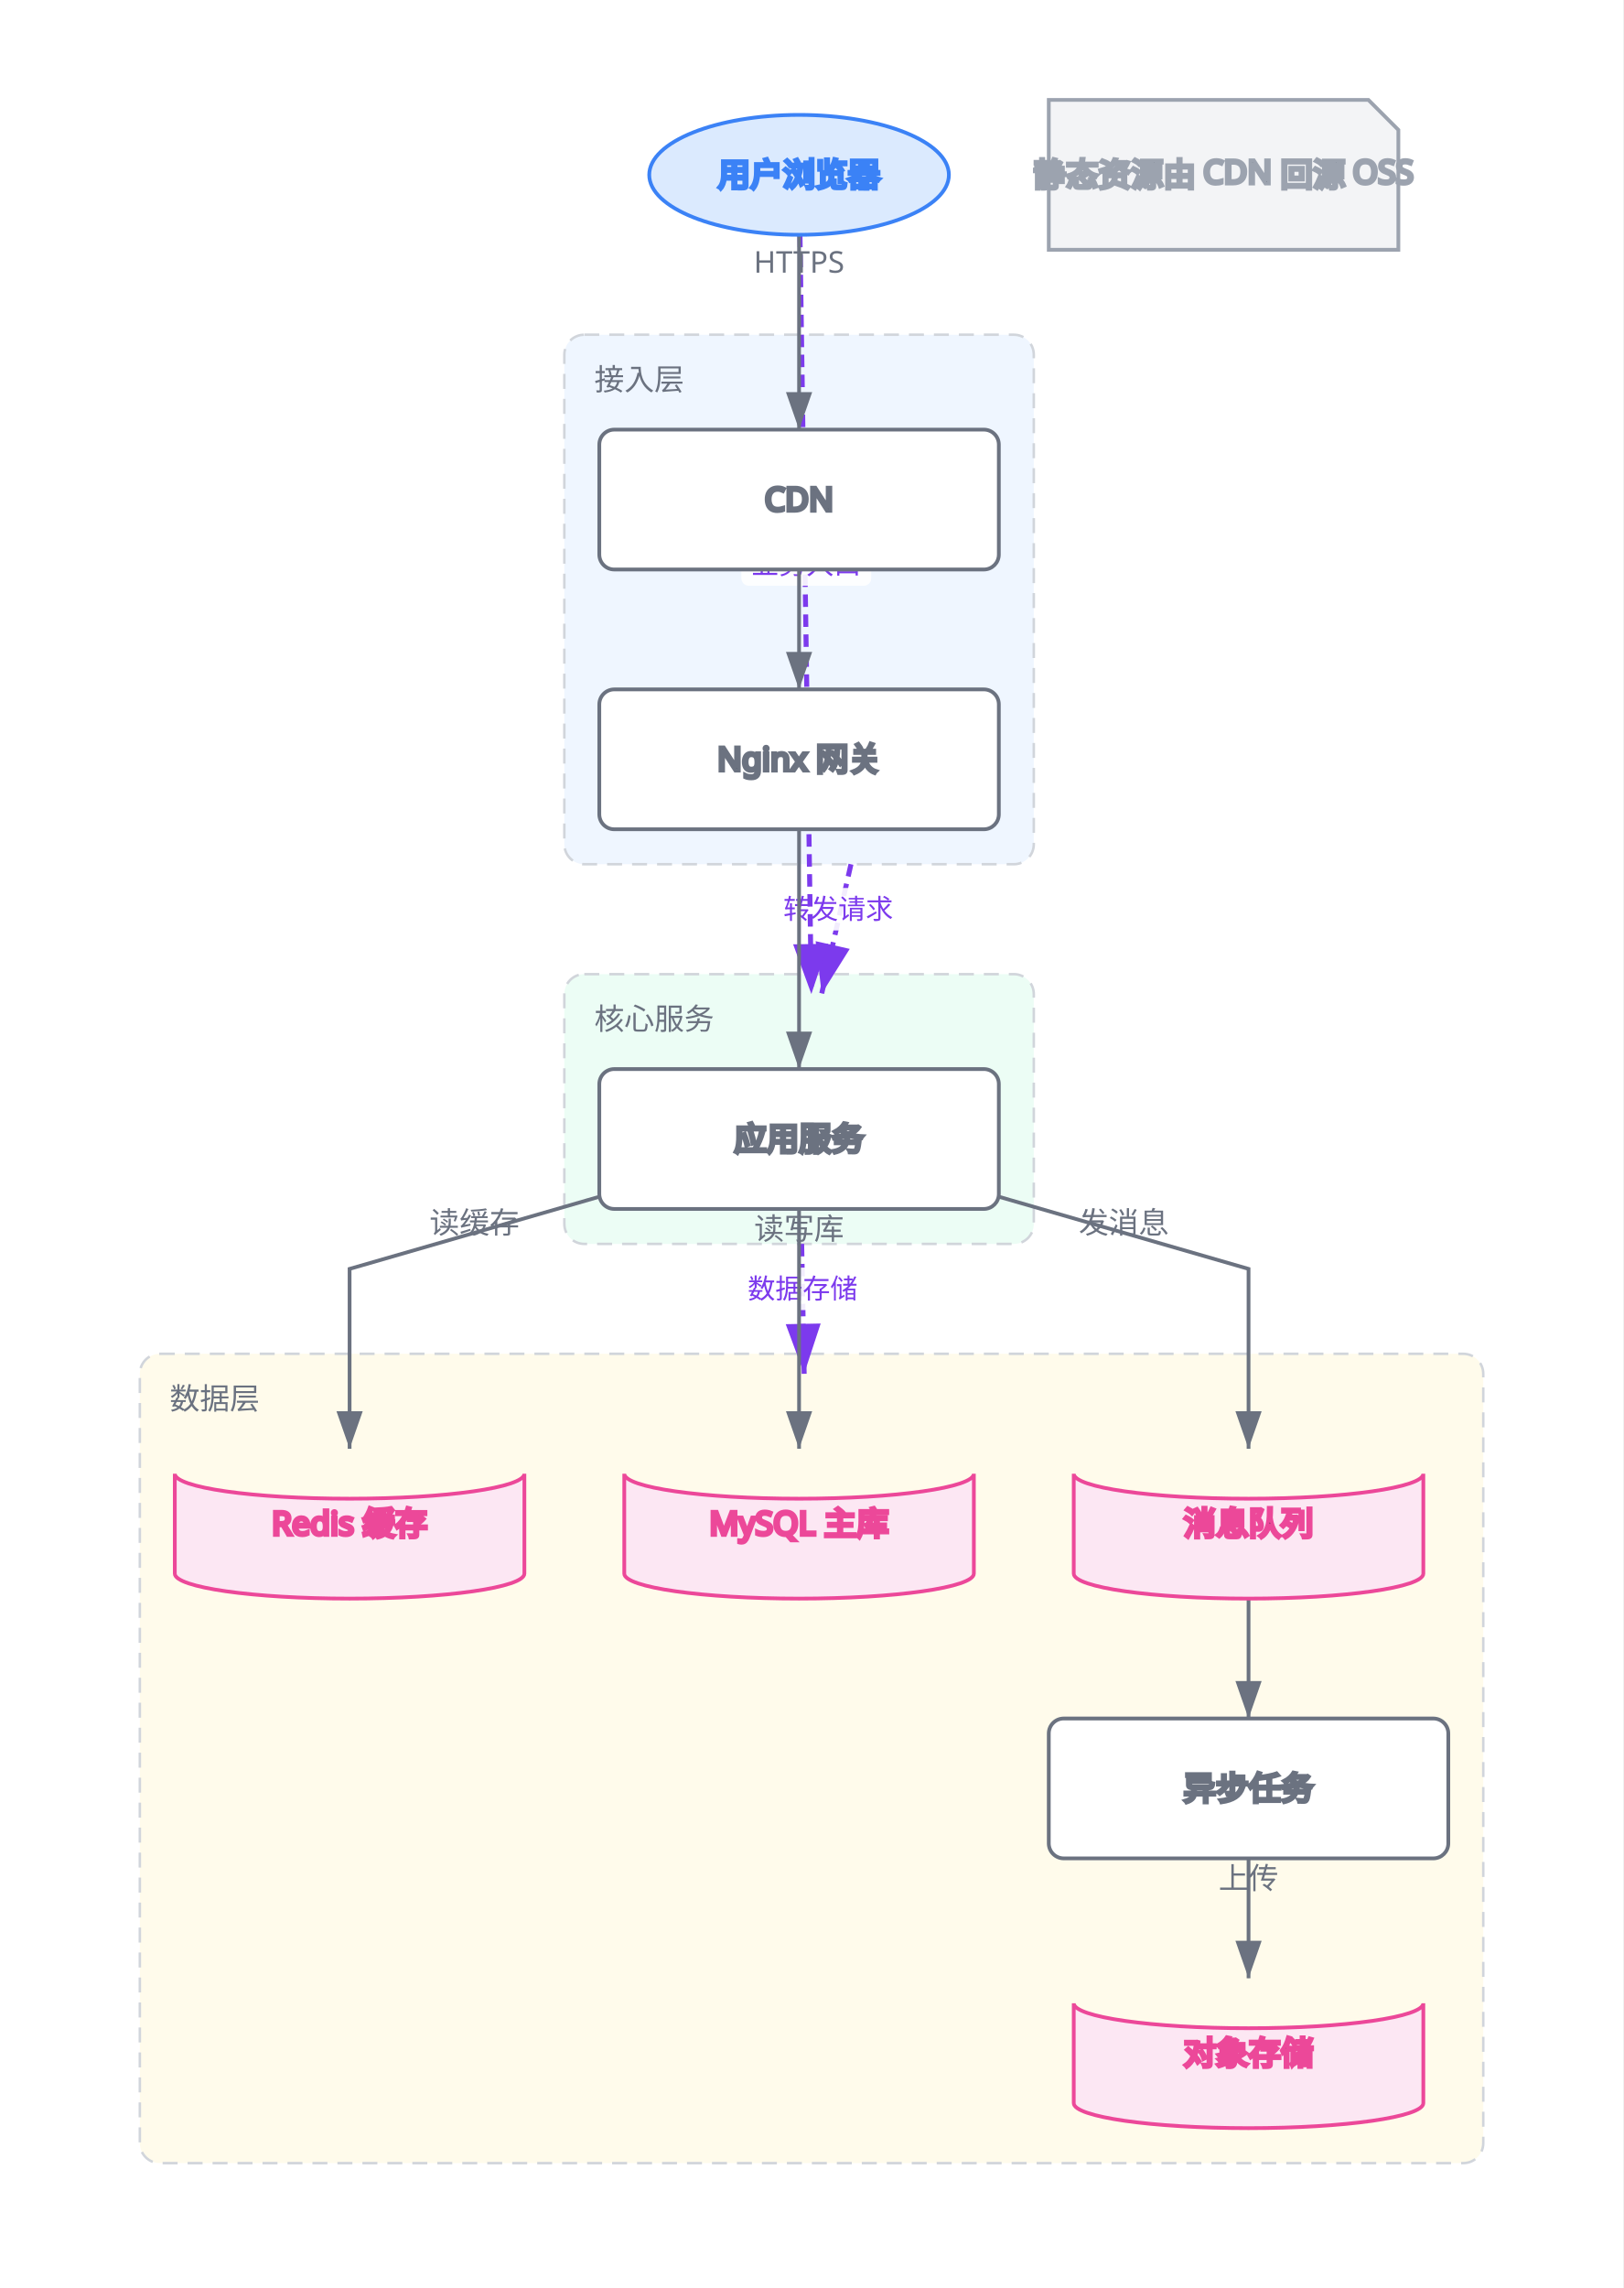
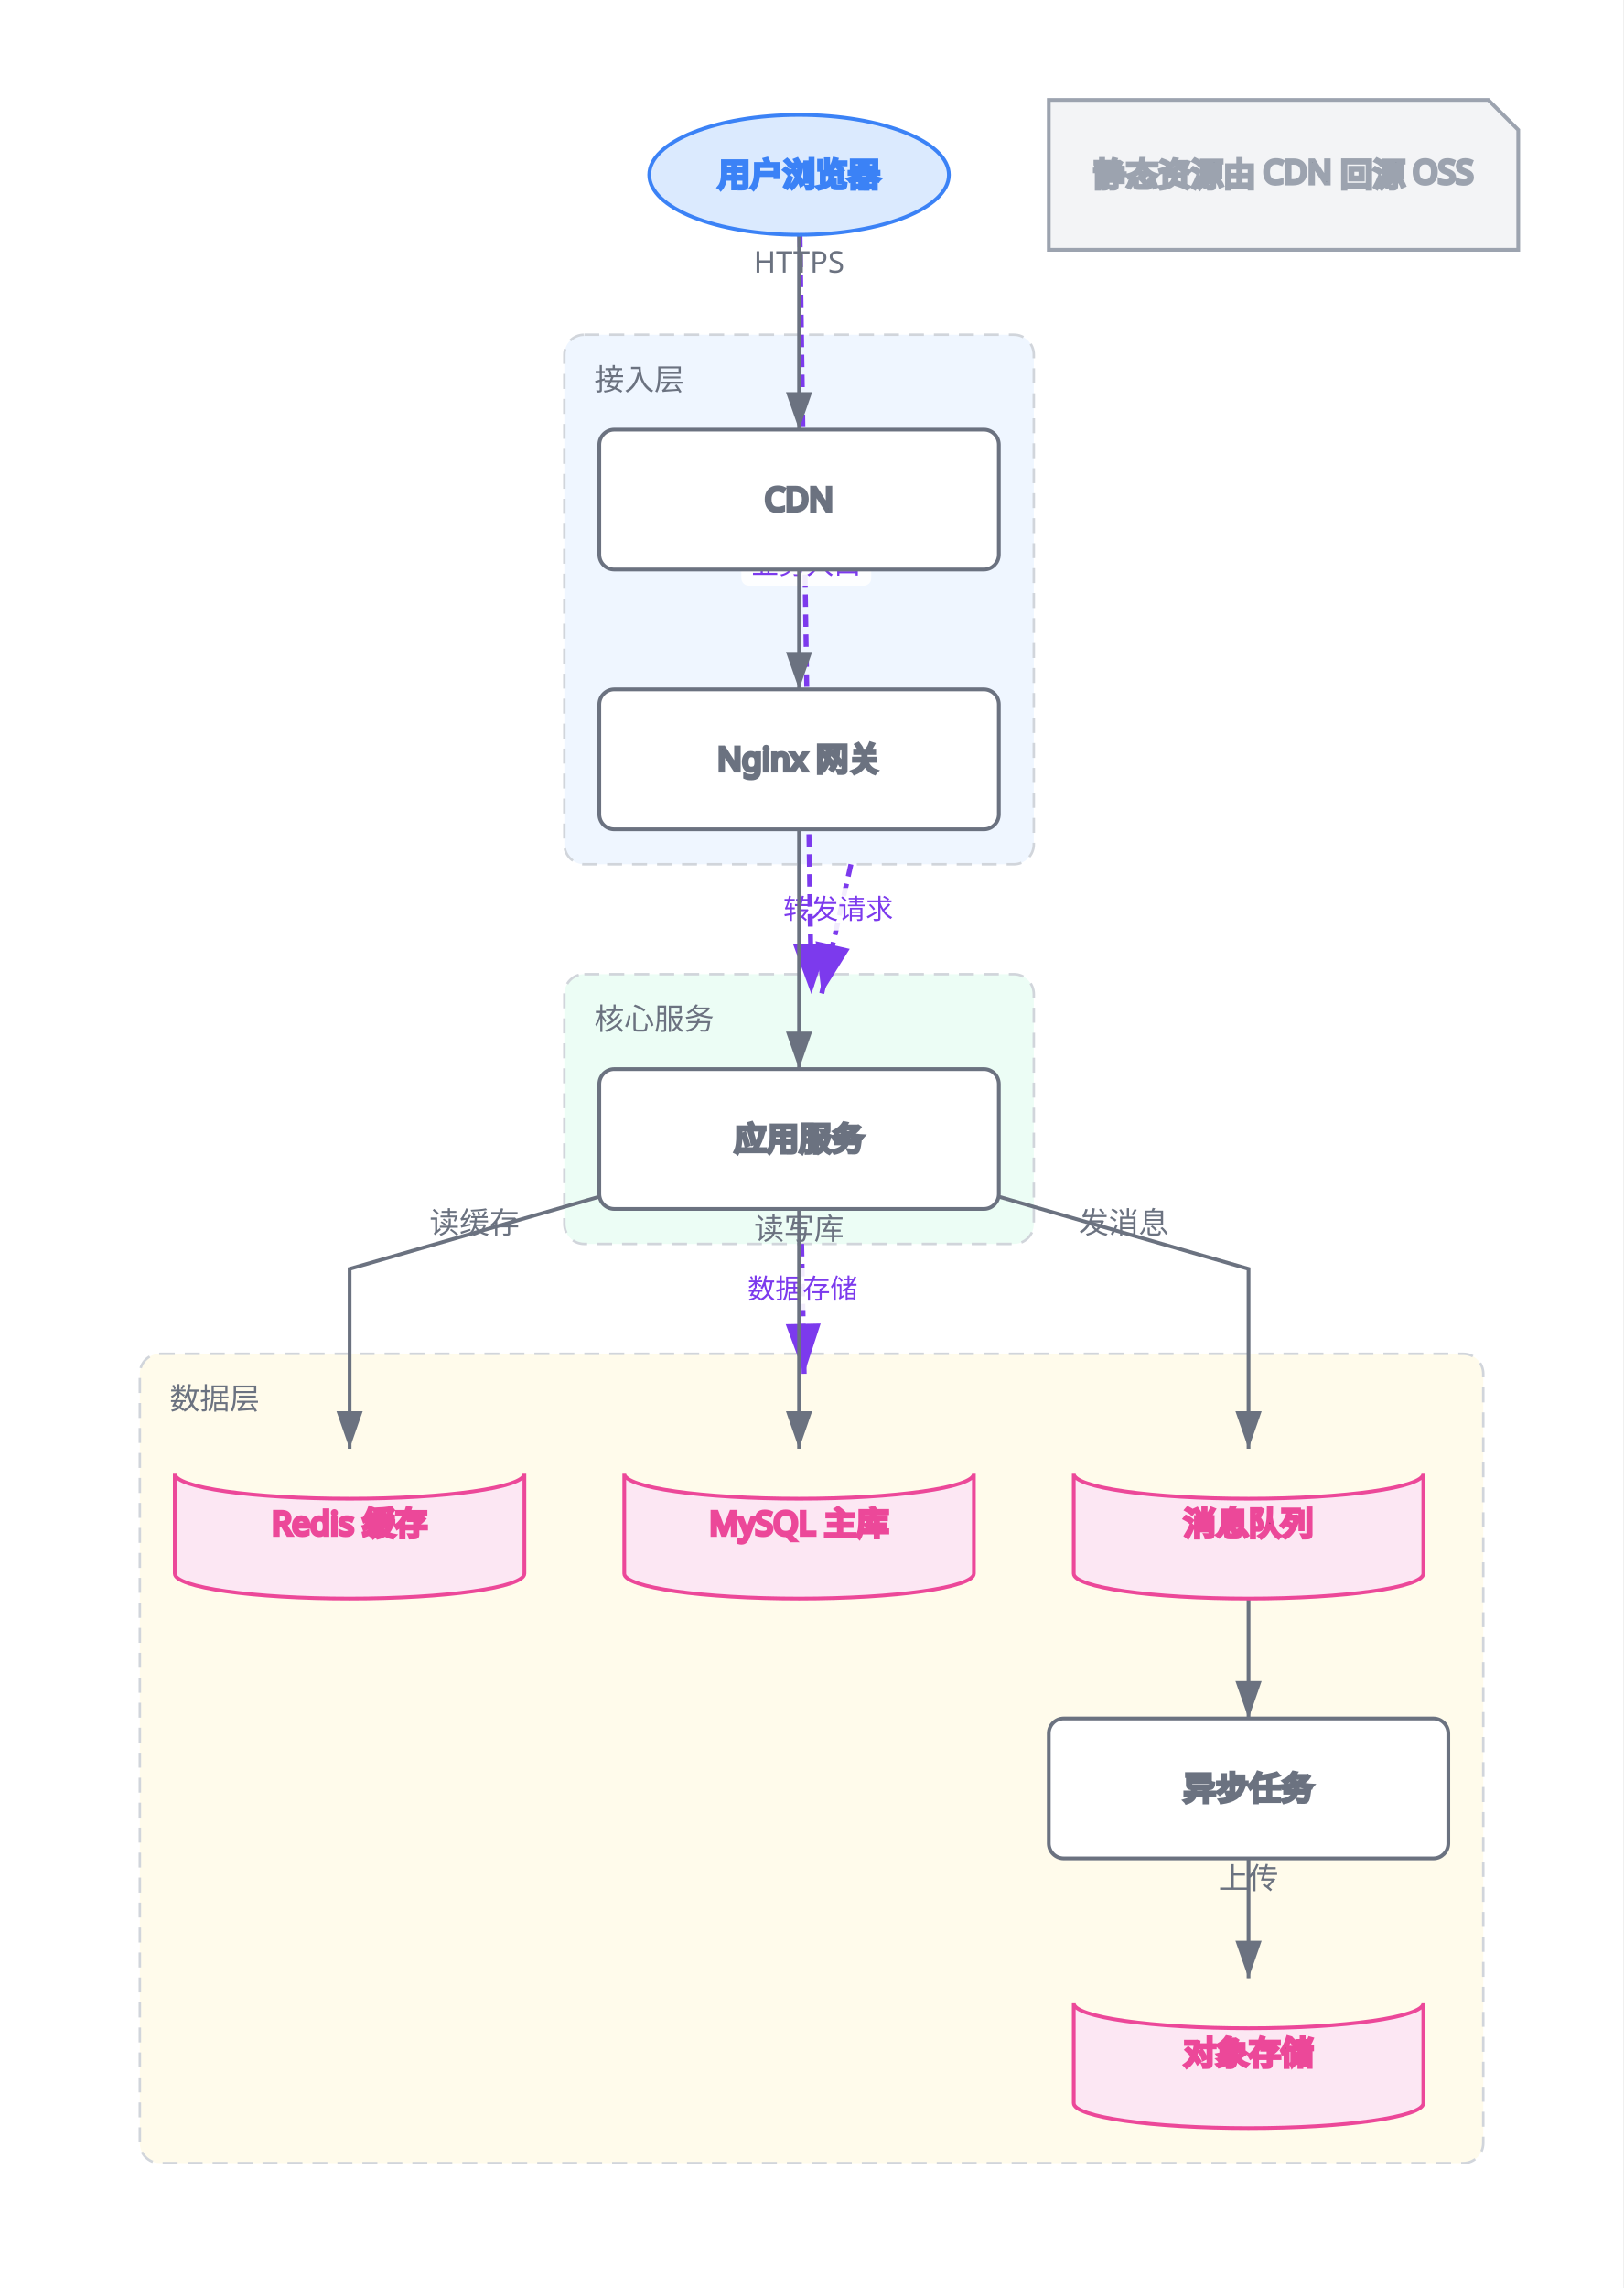
<svg xmlns="http://www.w3.org/2000/svg" width="650" height="916" viewBox="0 0 650 916">
  <defs>
    <marker id="arrowhead" markerWidth="10" markerHeight="7" refX="10" refY="3.5" orient="auto">
      <polygon points="0 0, 10 3.5, 0 7" fill="#6b7280" />
    </marker>
    <marker id="arrowhead-purple" markerWidth="10" markerHeight="7" refX="10" refY="3.5" orient="auto">
      <polygon points="0 0, 10 3.5, 0 7" fill="#7c3aed" />
    </marker>
  </defs>
  <rect x="0" y="0" width="650" height="916" fill="#ffffff" />
  <g class="lgdl-group">
    <rect x="226" y="134" width="188" height="212" rx="8" fill="#eff6ff" stroke="#d1d5db" stroke-dasharray="6 4" />
    <text x="238" y="152" font-family="'Segoe UI', 'PingFang SC', 'Microsoft YaHei', sans-serif" font-size="12" fill="#6b7280" text-anchor="start" dominant-baseline="middle">接入层</text>
  </g>
  <g class="lgdl-group">
    <rect x="226" y="390" width="188" height="108" rx="8" fill="#ecfdf5" stroke="#d1d5db" stroke-dasharray="6 4" />
    <text x="238" y="408" font-family="'Segoe UI', 'PingFang SC', 'Microsoft YaHei', sans-serif" font-size="12" fill="#6b7280" text-anchor="start" dominant-baseline="middle">核心服务</text>
  </g>
  <g class="lgdl-group">
    <rect x="56" y="542" width="538" height="324" rx="8" fill="#fffbeb" stroke="#d1d5db" stroke-dasharray="6 4" />
    <text x="68" y="560" font-family="'Segoe UI', 'PingFang SC', 'Microsoft YaHei', sans-serif" font-size="12" fill="#6b7280" text-anchor="start" dominant-baseline="middle">数据层</text>
  </g>
  <g class="lgdl-aggregate-edge">
    <line x1="340.784" y1="346" x2="329.049" y2="397.851" stroke="#7c3aed" stroke-width="2" stroke-dasharray="5 3" marker-end="url(#arrowhead-purple)" />
    <rect x="309.7" y="355.5" width="52" height="17" rx="3" fill="#ffffff" opacity="0.9" />
    <text x="335.686" y="364" font-family="'Segoe UI', 'PingFang SC', 'Microsoft YaHei', sans-serif" font-size="11" fill="#7c3aed" text-anchor="middle" dominant-baseline="middle">转发请求</text>
  </g>
  <g class="lgdl-aggregate-edge">
    <line x1="321.038" y1="498" x2="322.038" y2="549.999" stroke="#7c3aed" stroke-width="2" stroke-dasharray="5 3" marker-end="url(#arrowhead-purple)" />
    <rect x="295.5" y="507.5" width="52" height="17" rx="3" fill="#ffffff" opacity="0.9" />
    <text x="321.462" y="516" font-family="'Segoe UI', 'PingFang SC', 'Microsoft YaHei', sans-serif" font-size="11" fill="#7c3aed" text-anchor="middle" dominant-baseline="middle">数据存储</text>
  </g>
  <g class="lgdl-aggregate-edge">
    <line x1="320" y1="70" x2="324.925" y2="397.955" stroke="#7c3aed" stroke-width="2" stroke-dasharray="5 3" marker-end="url(#arrowhead-purple)" />
    <rect x="296.9" y="217.5" width="52" height="17" rx="3" fill="#ffffff" opacity="0.9" />
    <text x="322.888" y="226" font-family="'Segoe UI', 'PingFang SC', 'Microsoft YaHei', sans-serif" font-size="11" fill="#7c3aed" text-anchor="middle" dominant-baseline="middle">业务入口</text>
  </g>
  <g class="lgdl-edge">
    <path d="M 320,94 L 320,124 L 320,148 L 320,172" fill="none" stroke="#6b7280" stroke-width="1.5" marker-end="url(#arrowhead)" />
    <text x="320" y="105" font-family="'Segoe UI', 'PingFang SC', 'Microsoft YaHei', sans-serif" font-size="12" fill="#6b7280" text-anchor="middle" dominant-baseline="middle">HTTPS</text>
  </g>
  <g class="lgdl-edge">
    <path d="M 320,228 L 320,252 L 320,276" fill="none" stroke="#6b7280" stroke-width="1.5" marker-end="url(#arrowhead)" />
  </g>
  <g class="lgdl-edge">
    <path d="M 320,332 L 320,356 L 320,380 L 320,404 L 320,428" fill="none" stroke="#6b7280" stroke-width="1.5" marker-end="url(#arrowhead)" />
  </g>
  <g class="lgdl-edge">
    <path d="M 240,479.111 L 140,508 L 140,532 L 140,556 L 140,580" fill="none" stroke="#6b7280" stroke-width="1.5" marker-end="url(#arrowhead)" />
    <text x="190" y="489.556" font-family="'Segoe UI', 'PingFang SC', 'Microsoft YaHei', sans-serif" font-size="12" fill="#6b7280" text-anchor="middle" dominant-baseline="middle">读缓存</text>
  </g>
  <g class="lgdl-edge">
    <path d="M 320,484 L 320,508 L 320,532 L 320,556 L 320,580" fill="none" stroke="#6b7280" stroke-width="1.5" marker-end="url(#arrowhead)" />
    <text x="320" y="492" font-family="'Segoe UI', 'PingFang SC', 'Microsoft YaHei', sans-serif" font-size="12" fill="#6b7280" text-anchor="middle" dominant-baseline="middle">读写库</text>
  </g>
  <g class="lgdl-edge">
    <path d="M 400,479.111 L 500,508 L 500,532 L 500,556 L 500,580" fill="none" stroke="#6b7280" stroke-width="1.5" marker-end="url(#arrowhead)" />
    <text x="450" y="489.556" font-family="'Segoe UI', 'PingFang SC', 'Microsoft YaHei', sans-serif" font-size="12" fill="#6b7280" text-anchor="middle" dominant-baseline="middle">发消息</text>
  </g>
  <g class="lgdl-edge">
    <path d="M 500,640 L 500,664 L 500,688" fill="none" stroke="#6b7280" stroke-width="1.5" marker-end="url(#arrowhead)" />
  </g>
  <g class="lgdl-edge">
    <path d="M 500,744 L 500,768 L 500,792" fill="none" stroke="#6b7280" stroke-width="1.5" marker-end="url(#arrowhead)" />
    <text x="500" y="752" font-family="'Segoe UI', 'PingFang SC', 'Microsoft YaHei', sans-serif" font-size="12" fill="#6b7280" text-anchor="middle" dominant-baseline="middle">上传</text>
  </g>
  <g class="lgdl-node" fill="#dbeafe" stroke="#3b82f6" stroke-width="1.5">
    <rect x="260" y="46" width="120" height="48" rx="60" ry="60" />
    <text x="320" y="70" font-family="'Segoe UI', 'PingFang SC', 'Microsoft YaHei', sans-serif" font-size="13" fill="#1f2937" text-anchor="middle" dominant-baseline="middle">用户浏览器</text>
  </g>
  <g class="lgdl-node" fill="#ffffff" stroke="#6b7280" stroke-width="1.5">
    <rect x="240" y="172" width="160" height="56" rx="6" ry="6" />
    <text x="320" y="200" font-family="'Segoe UI', 'PingFang SC', 'Microsoft YaHei', sans-serif" font-size="13" fill="#1f2937" text-anchor="middle" dominant-baseline="middle">CDN</text>
  </g>
  <g class="lgdl-node" fill="#ffffff" stroke="#6b7280" stroke-width="1.5">
    <rect x="240" y="276" width="160" height="56" rx="6" ry="6" />
    <text x="320" y="304" font-family="'Segoe UI', 'PingFang SC', 'Microsoft YaHei', sans-serif" font-size="13" fill="#1f2937" text-anchor="middle" dominant-baseline="middle">Nginx 网关</text>
  </g>
  <g class="lgdl-node" fill="#ffffff" stroke="#6b7280" stroke-width="1.5">
    <rect x="240" y="428" width="160" height="56" rx="6" ry="6" />
    <text x="320" y="456" font-family="'Segoe UI', 'PingFang SC', 'Microsoft YaHei', sans-serif" font-size="13" fill="#1f2937" text-anchor="middle" dominant-baseline="middle">应用服务</text>
  </g>
  <g class="lgdl-node" fill="#fce7f3" stroke="#ec4899" stroke-width="1.5">
    <path d="M 70,590 L 70,630 A 70,10 0 0 0 210,630 L 210,590 A 70,10 0 0 1 70,590 Z" />
    <text x="140" y="610" font-family="'Segoe UI', 'PingFang SC', 'Microsoft YaHei', sans-serif" font-size="13" fill="#1f2937" text-anchor="middle" dominant-baseline="middle">Redis 缓存</text>
  </g>
  <g class="lgdl-node" fill="#fce7f3" stroke="#ec4899" stroke-width="1.5">
    <path d="M 250,590 L 250,630 A 70,10 0 0 0 390,630 L 390,590 A 70,10 0 0 1 250,590 Z" />
    <text x="320" y="610" font-family="'Segoe UI', 'PingFang SC', 'Microsoft YaHei', sans-serif" font-size="13" fill="#1f2937" text-anchor="middle" dominant-baseline="middle">MySQL 主库</text>
  </g>
  <g class="lgdl-node" fill="#fce7f3" stroke="#ec4899" stroke-width="1.5">
    <path d="M 430,590 L 430,630 A 70,10 0 0 0 570,630 L 570,590 A 70,10 0 0 1 430,590 Z" />
    <text x="500" y="610" font-family="'Segoe UI', 'PingFang SC', 'Microsoft YaHei', sans-serif" font-size="13" fill="#1f2937" text-anchor="middle" dominant-baseline="middle">消息队列</text>
  </g>
  <g class="lgdl-node" fill="#ffffff" stroke="#6b7280" stroke-width="1.5">
    <rect x="420" y="688" width="160" height="56" rx="6" ry="6" />
    <text x="500" y="716" font-family="'Segoe UI', 'PingFang SC', 'Microsoft YaHei', sans-serif" font-size="13" fill="#1f2937" text-anchor="middle" dominant-baseline="middle">异步任务</text>
  </g>
  <g class="lgdl-node" fill="#fce7f3" stroke="#ec4899" stroke-width="1.5">
    <path d="M 430,802 L 430,842 A 70,10 0 0 0 570,842 L 570,802 A 70,10 0 0 1 430,802 Z" />
    <text x="500" y="822" font-family="'Segoe UI', 'PingFang SC', 'Microsoft YaHei', sans-serif" font-size="13" fill="#1f2937" text-anchor="middle" dominant-baseline="middle">对象存储</text>
  </g>
  <g class="lgdl-node" fill="#f3f4f6" stroke="#9ca3af" stroke-width="1.5">
-     <path d="M 420,40 L 548,40 L 560,52 L 560,100 L 420,100 Z" />
-     <text x="490" y="70" font-family="'Segoe UI', 'PingFang SC', 'Microsoft YaHei', sans-serif" font-size="13" fill="#1f2937" text-anchor="middle" dominant-baseline="middle">静态资源由 CDN 回源 OSS</text>
+     <path d="M 420,40 L 596,40 L 608,52 L 608,100 L 420,100 Z" />
+     <text x="514" y="70" font-family="'Segoe UI', 'PingFang SC', 'Microsoft YaHei', sans-serif" font-size="13" fill="#1f2937" text-anchor="middle" dominant-baseline="middle">静态资源由 CDN 回源 OSS</text>
  </g>
</svg>
